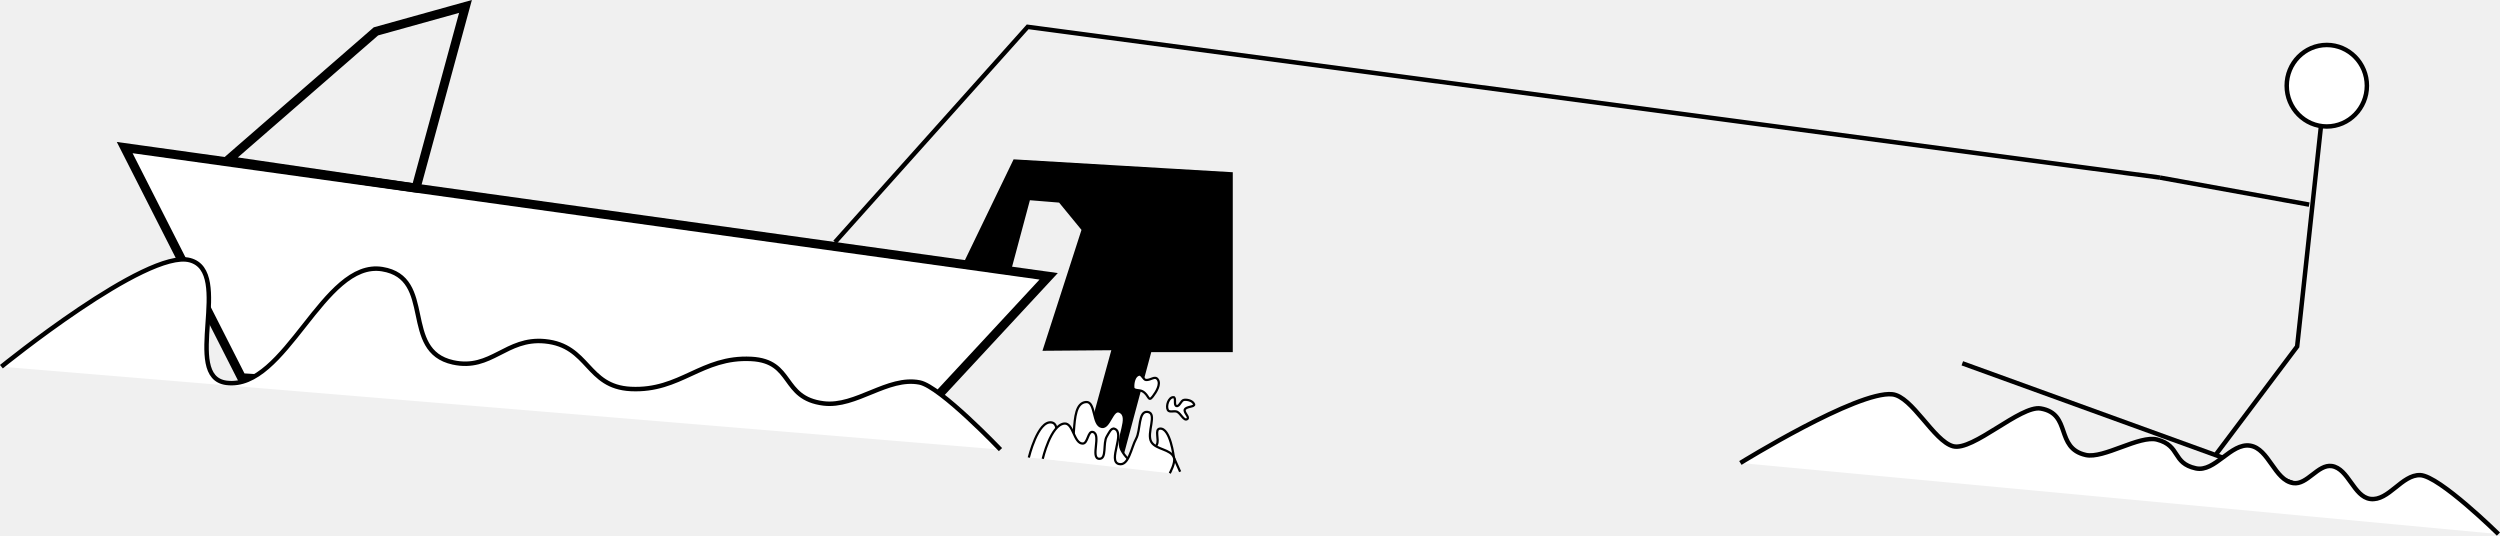
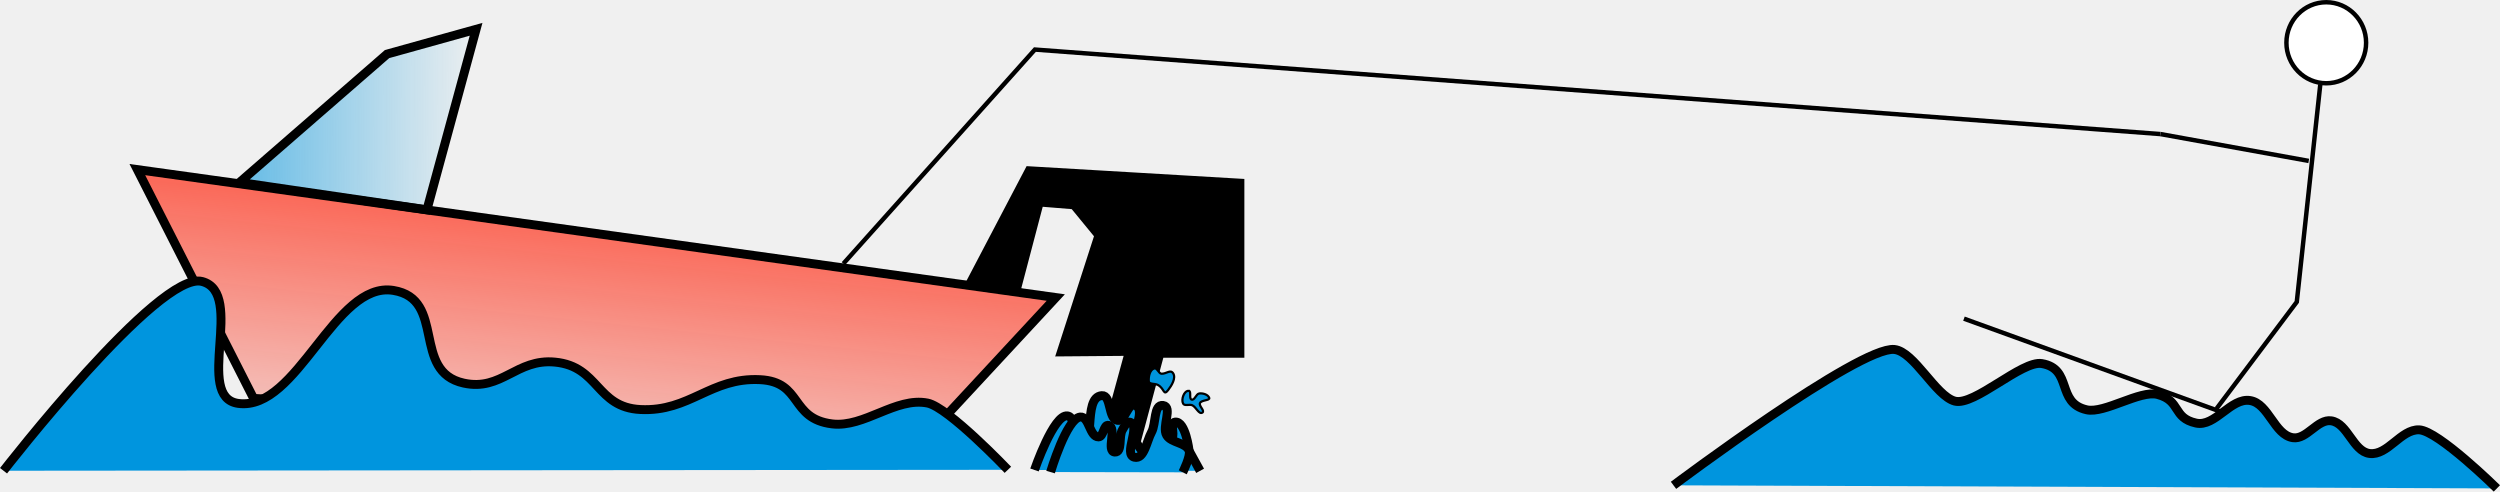
- <svg xmlns="http://www.w3.org/2000/svg" width="294.751mm" height="63.157mm" viewBox="0 0 294.751 63.157" version="1.1" id="svg4721">
-   <defs id="defs4715" />
-   <g id="layer1" transform="translate(-8.99725,-126.5242)">
-     <path style="fill:#ffffff;fill-opacity:1;stroke:#000000;stroke-width:1.058;stroke-linecap:butt;stroke-linejoin:miter;stroke-miterlimit:4;stroke-dasharray:none;stroke-opacity:1" d="m 23.699,143.925 13.788,27.136 79.67,4.724 15.478,-16.683 z" id="path4577" />
-     <path style="fill:none;stroke:#000000;stroke-width:1.058;stroke-linecap:butt;stroke-linejoin:miter;stroke-miterlimit:4;stroke-dasharray:none;stroke-opacity:1" d="m 35.822,145.442 17.498,-15.218 10.557,-2.94 -5.833,21.413 z" id="path5281" />
-     <path style="fill:#000000;fill-opacity:1;stroke:#000000;stroke-width:1.058;stroke-linecap:butt;stroke-linejoin:miter;stroke-miterlimit:4;stroke-dasharray:none;stroke-opacity:1" d="m 123.144,157.619 5.679,-11.76 24.99,1.47 v 20.179 h -9.488 l -3.473,12.963 h -3.743 l 3.607,-13.19 -8.084,0.067 4.465,-13.832 -2.964,-3.614 -4.107,-0.334 -2.35,8.77 z" id="path5285" />
-     <path style="fill:#ffffff;fill-opacity:1;stroke:#000000;stroke-width:0.265px;stroke-linecap:butt;stroke-linejoin:miter;stroke-opacity:1" d="m 130.294,180.47 c 0,0 1.047,-4.384 2.673,-4.143 1.444,0.214 -0.253,4.114 1.203,4.21 2.399,0.158 0.477,-6.426 2.873,-6.615 1.158,-0.091 0.721,2.774 1.871,2.94 0.906,0.131 1.23,-2.165 2.071,-1.804 1.373,0.588 -0.476,3.145 0.202,4.477 0.388,0.762 1.149,1.651 2.003,1.603 1.038,-0.057 1.724,-1.284 2.205,-2.205 0.293,-0.562 -0.293,-1.783 0.334,-1.871 1.253,-0.176 1.67,3.408 1.67,3.408 l 0.735,1.67" id="path5287" />
-     <path style="fill:#ffffff;fill-opacity:1;stroke:#000000;stroke-width:0.265px;stroke-linecap:butt;stroke-linejoin:miter;stroke-opacity:1" d="m 131.935,180.618 c 0,0 0.933,-4.001 2.551,-4.158 1.065,-0.103 1.103,2.38 2.173,2.362 0.603,-0.01 0.595,-1.513 1.181,-1.37 1.054,0.256 -0.328,3.115 0.756,3.166 0.93,0.043 0.406,-1.855 0.898,-2.646 0.223,-0.359 0.497,-1.035 0.898,-0.898 1.321,0.453 -0.838,3.829 0.52,4.158 1.168,0.282 1.452,-1.924 2.032,-2.977 0.555,-1.007 0.232,-3.331 1.37,-3.166 1.177,0.171 -0.19,2.525 0.425,3.544 0.557,0.923 2.287,0.826 2.661,1.837 0.221,0.598 -0.487,1.849 -0.487,1.849" id="path5289" />
-     <path style="fill:#ffffff;fill-opacity:1;stroke:#000000;stroke-width:0.265px;stroke-linecap:butt;stroke-linejoin:miter;stroke-opacity:1" d="m 143.274,170.696 c -0.532,0.14 -0.704,0.963 -0.661,1.512 0.032,0.409 0.719,0.249 1.079,0.446 0.801,0.44 0.654,1.341 1.212,0.618 0.418,-0.541 0.977,-1.445 0.591,-2.009 -0.325,-0.476 -0.808,0.099 -1.383,0.063 -0.311,-0.02 -0.5,-0.718 -0.838,-0.63 z" id="path5291" />
-     <path style="fill:#ffffff;fill-opacity:1;stroke:#000000;stroke-width:0.265px;stroke-linecap:butt;stroke-linejoin:miter;stroke-opacity:1" d="m 147.346,173.355 c -0.55,-0.024 -0.92,1.026 -0.661,1.512 0.172,0.323 0.742,0.053 1.079,0.196 0.458,0.194 0.802,1.149 1.212,0.869 0.319,-0.218 -0.44,-0.767 -0.289,-1.123 0.165,-0.386 1.22,-0.293 1.097,-0.619 -0.152,-0.403 -0.755,-0.578 -1.182,-0.522 -0.383,0.05 -0.534,0.832 -0.905,0.724 -0.35,-0.102 0.013,-1.02 -0.351,-1.036 z" id="path5291-8" />
-     <path style="fill:#ffffff;fill-opacity:1;stroke:#000000;stroke-width:0.529;stroke-linecap:butt;stroke-linejoin:miter;stroke-miterlimit:4;stroke-dasharray:none;stroke-opacity:1" d="m 9.164,169.756 c 0,0 17.116,-13.907 22.215,-12.559 5.191,1.372 -1.017,13.763 4.306,14.464 7.023,0.925 11.39,-14.544 18.382,-13.405 6.313,1.028 2.099,9.632 8.348,10.995 4.518,0.986 6.225,-2.937 10.828,-2.491 5.244,0.508 4.865,5.367 10.127,5.625 5.876,0.288 8.312,-3.838 14.188,-3.543 5.084,0.255 3.494,4.626 8.546,5.247 3.816,0.469 7.548,-3.216 11.32,-2.472 2.453,0.484 9.529,7.916 9.529,7.916" id="path5308" />
-     <path style="fill:none;stroke:#000000;stroke-width:0.529;stroke-linecap:butt;stroke-linejoin:miter;stroke-miterlimit:4;stroke-dasharray:none;stroke-opacity:1" d="m 240.355,169.358 50.106,18.162" id="path5310" />
-     <path style="fill:none;stroke:#000000;stroke-width:0.529;stroke-linecap:butt;stroke-linejoin:miter;stroke-miterlimit:4;stroke-dasharray:none;stroke-opacity:1" d="m 270.309,180.036 9.522,-12.662 2.79,-25.803" id="path5312" />
-     <path style="fill:none;stroke:#000000;stroke-width:0.529;stroke-linecap:butt;stroke-linejoin:miter;stroke-miterlimit:4;stroke-dasharray:none;stroke-opacity:1" d="m 263.661,147.463 17.589,3.186" id="path5314" />
-     <ellipse style="opacity:1;fill:#ffffff;fill-opacity:1;fill-rule:nonzero;stroke:#000000;stroke-width:0.529;stroke-miterlimit:4;stroke-dasharray:none;stroke-dashoffset:0;stroke-opacity:1" id="path5316" cx="283.328" cy="136.631" rx="4.726" ry="4.806" />
-     <path style="fill:none;stroke:#000000;stroke-width:0.529;stroke-linecap:butt;stroke-linejoin:miter;stroke-miterlimit:4;stroke-dasharray:none;stroke-opacity:1" d="m 107.442,155.08 22.718,-25.391 133.501,17.773" id="path5318" />
-     <path style="fill:#ffffff;fill-opacity:1;stroke:#000000;stroke-width:0.529;stroke-linecap:butt;stroke-linejoin:miter;stroke-miterlimit:4;stroke-dasharray:none;stroke-opacity:1" d="m 214.19,181.108 c 0,0 13.769,-8.525 17.909,-8.096 2.349,0.243 4.886,5.512 7.166,6.124 2.311,0.62 7.969,-4.855 10.328,-4.452 3.696,0.631 1.66,4.656 5.317,5.483 2.102,0.476 6.33,-2.363 8.415,-1.816 2.805,0.737 1.724,2.766 4.557,3.391 2.262,0.499 4.128,-3.042 6.414,-2.673 2.213,0.358 2.861,4.075 5.078,4.41 1.637,0.247 2.906,-2.244 4.544,-2.005 1.97,0.288 2.57,3.616 4.544,3.875 2.153,0.282 3.71,-2.884 5.88,-2.806 2.253,0.081 9.221,6.949 9.221,6.949" id="path5320" />
+ <svg xmlns="http://www.w3.org/2000/svg" xmlns:xlink="http://www.w3.org/1999/xlink" width="1120.723" height="220.379" viewBox="0 0 296.525 58.309" version="1.1" id="svg4721">
+   <defs id="defs4715">
+     <linearGradient id="linearGradient8106">
+       <stop style="stop-color:#0095de;stop-opacity:1;" offset="0" id="stop8102" />
+       <stop style="stop-color:#0095de;stop-opacity:0;" offset="1" id="stop8104" />
+     </linearGradient>
+     <linearGradient id="linearGradient8098">
+       <stop style="stop-color:#ff311a;stop-opacity:1;" offset="0" id="stop8094" />
+       <stop style="stop-color:#ff311a;stop-opacity:0;" offset="1" id="stop8096" />
+     </linearGradient>
+     <linearGradient xlink:href="#linearGradient8098" id="linearGradient8100" x1="81.733" y1="134.092" x2="75.883" y2="190.033" gradientUnits="userSpaceOnUse" />
+     <linearGradient xlink:href="#linearGradient8106" id="linearGradient8110" x1="15.095" y1="137.639" x2="64.633" y2="137.906" gradientUnits="userSpaceOnUse" />
+   </defs>
+   <g id="layer1" transform="translate(-7.409576,-123.8102)">
+     <path style="fill:url(#linearGradient8100);fill-opacity:1;stroke:#000000;stroke-width:1.058;stroke-linecap:butt;stroke-linejoin:miter;stroke-miterlimit:4;stroke-dasharray:none;stroke-opacity:1" d="m 23.699,143.925 13.788,27.136 79.67,4.724 15.478,-16.683 z" id="path4577" />
+     <path style="fill:url(#linearGradient8110);fill-opacity:1;stroke:#000000;stroke-width:1.058;stroke-linecap:butt;stroke-linejoin:miter;stroke-miterlimit:4;stroke-dasharray:none;stroke-opacity:1" d="m 35.822,145.442 17.498,-15.218 10.557,-2.94 -5.833,21.413 z" id="path5281" />
+     <path style="fill:#000000;fill-opacity:1;stroke:#000000;stroke-width:1.058;stroke-linecap:butt;stroke-linejoin:miter;stroke-miterlimit:4;stroke-dasharray:none;stroke-opacity:1" d="m 122.67,157.06 6.815,-12.996 24.99,1.47 v 20.179 H 144.987 l -3.473,12.963 h -3.743 l 3.607,-13.19 -8.084,0.067 4.465,-13.832 -2.964,-3.614 -4.107,-0.334 -2.651,10.073 z" id="path5285" />
+     <path style="fill:#0095de;fill-opacity:1;stroke:#000000;stroke-width:1.058;stroke-linecap:butt;stroke-linejoin:miter;stroke-miterlimit:4;stroke-dasharray:none;stroke-opacity:1" d="m 130.11,179.554 c 0,0 2.283,-6.656 3.909,-6.414 1.444,0.214 -0.253,4.114 1.203,4.21 2.399,0.158 0.477,-6.426 2.873,-6.615 1.158,-0.091 0.721,2.774 1.871,2.94 0.906,0.131 1.23,-2.165 2.071,-1.804 1.373,0.588 -0.476,3.145 0.202,4.477 0.388,0.762 1.149,1.651 2.003,1.603 1.038,-0.057 1.724,-1.284 2.205,-2.205 0.293,-0.562 -0.293,-1.783 0.334,-1.871 1.253,-0.176 1.67,3.408 1.67,3.408 l 1.303,2.372" id="path5287" />
+     <path style="fill:#0095de;fill-opacity:1;stroke:#000000;stroke-width:1.058;stroke-linecap:butt;stroke-linejoin:miter;stroke-miterlimit:4;stroke-dasharray:none;stroke-opacity:1" d="m 132.017,179.802 c 0,0 1.902,-6.373 3.52,-6.53 1.065,-0.103 1.103,2.38 2.173,2.362 0.603,-0.01 0.595,-1.513 1.181,-1.37 1.054,0.256 -0.328,3.115 0.756,3.166 0.93,0.043 0.406,-1.855 0.898,-2.646 0.223,-0.359 0.497,-1.035 0.898,-0.898 1.321,0.453 -0.838,3.829 0.52,4.158 1.168,0.282 1.452,-1.924 2.032,-2.977 0.555,-1.007 0.232,-3.331 1.37,-3.166 1.177,0.171 -0.19,2.525 0.425,3.544 0.557,0.923 2.287,0.826 2.661,1.837 0.221,0.598 -0.755,2.55 -0.755,2.55" id="path5289" />
+     <path style="fill:#0095de;fill-opacity:1;stroke:#000000;stroke-width:0.265;stroke-linecap:butt;stroke-linejoin:miter;stroke-miterlimit:4;stroke-dasharray:none;stroke-opacity:1" d="m 144.326,167.508 c -0.532,0.14 -0.704,0.963 -0.661,1.512 0.032,0.409 0.719,0.249 1.079,0.446 0.801,0.44 0.654,1.341 1.212,0.618 0.418,-0.541 0.977,-1.445 0.591,-2.009 -0.325,-0.476 -0.808,0.099 -1.383,0.063 -0.311,-0.02 -0.5,-0.718 -0.838,-0.63 z" id="path5291" />
+     <path style="fill:#0095de;fill-opacity:1;stroke:#000000;stroke-width:0.265px;stroke-linecap:butt;stroke-linejoin:miter;stroke-opacity:1" d="m 148.398,170.167 c -0.55,-0.024 -0.92,1.026 -0.661,1.512 0.172,0.323 0.742,0.053 1.079,0.196 0.458,0.194 0.802,1.149 1.212,0.869 0.319,-0.218 -0.44,-0.767 -0.289,-1.123 0.165,-0.386 1.22,-0.293 1.097,-0.619 -0.152,-0.403 -0.755,-0.578 -1.182,-0.522 -0.383,0.05 -0.534,0.832 -0.905,0.724 -0.35,-0.102 0.013,-1.02 -0.351,-1.036 z" id="path5291-8" />
+     <path style="fill:#0095de;fill-opacity:1;stroke:#000000;stroke-width:1.058;stroke-linecap:butt;stroke-linejoin:miter;stroke-miterlimit:4;stroke-dasharray:none;stroke-opacity:1" d="m 7.828,179.645 c 0,0 18.452,-23.796 23.551,-22.448 5.191,1.372 -1.017,13.763 4.306,14.464 7.023,0.925 11.39,-14.544 18.382,-13.405 6.313,1.028 2.099,9.632 8.348,10.995 4.518,0.986 6.225,-2.937 10.828,-2.491 5.244,0.508 4.865,5.367 10.127,5.625 5.876,0.288 8.312,-3.838 14.188,-3.543 5.084,0.255 3.494,4.626 8.546,5.247 3.816,0.469 7.548,-3.216 11.32,-2.472 2.453,0.484 9.529,7.916 9.529,7.916" id="path5308" />
+     <path style="fill:none;stroke:#000000;stroke-width:0.529;stroke-linecap:butt;stroke-linejoin:miter;stroke-miterlimit:4;stroke-dasharray:none;stroke-opacity:1" d="m 240.355,161.607 50.106,18.162" id="path5310" />
+     <path style="fill:none;stroke:#000000;stroke-width:0.529;stroke-linecap:butt;stroke-linejoin:miter;stroke-miterlimit:4;stroke-dasharray:none;stroke-opacity:1" d="m 270.309,172.285 9.522,-12.662 2.79,-25.803" id="path5312" />
+     <path style="fill:none;stroke:#000000;stroke-width:0.529;stroke-linecap:butt;stroke-linejoin:miter;stroke-miterlimit:4;stroke-dasharray:none;stroke-opacity:1" d="m 263.661,139.712 17.589,3.186" id="path5314" />
+     <ellipse style="opacity:1;fill:#ffffff;fill-opacity:1;fill-rule:nonzero;stroke:#000000;stroke-width:0.529;stroke-miterlimit:4;stroke-dasharray:none;stroke-dashoffset:0;stroke-opacity:1" id="path5316" cx="283.328" cy="128.881" rx="4.726" ry="4.806" />
+     <path style="fill:none;stroke:#000000;stroke-width:0.529;stroke-linecap:butt;stroke-linejoin:miter;stroke-miterlimit:4;stroke-dasharray:none;stroke-opacity:1" d="m 107.442,155.08 22.718,-25.391 133.501,10.023" id="path5318" />
+     <path style="fill:#0095de;fill-opacity:1;stroke:#000000;stroke-width:1.058;stroke-linecap:butt;stroke-linejoin:miter;stroke-miterlimit:4;stroke-dasharray:none;stroke-opacity:1" d="m 205.905,181.375 c 0,0 22.054,-16.543 26.194,-16.114 2.349,0.243 4.886,5.512 7.166,6.124 2.311,0.62 7.969,-4.855 10.328,-4.452 3.696,0.631 1.66,4.656 5.317,5.483 2.102,0.476 6.33,-2.363 8.415,-1.816 2.805,0.737 1.724,2.766 4.557,3.391 2.262,0.499 4.128,-3.042 6.414,-2.673 2.213,0.358 2.861,4.075 5.078,4.41 1.637,0.247 2.906,-2.244 4.544,-2.005 1.97,0.288 2.57,3.616 4.544,3.875 2.153,0.282 3.71,-2.884 5.88,-2.806 2.253,0.081 9.221,6.949 9.221,6.949" id="path5320" />
  </g>
</svg>
